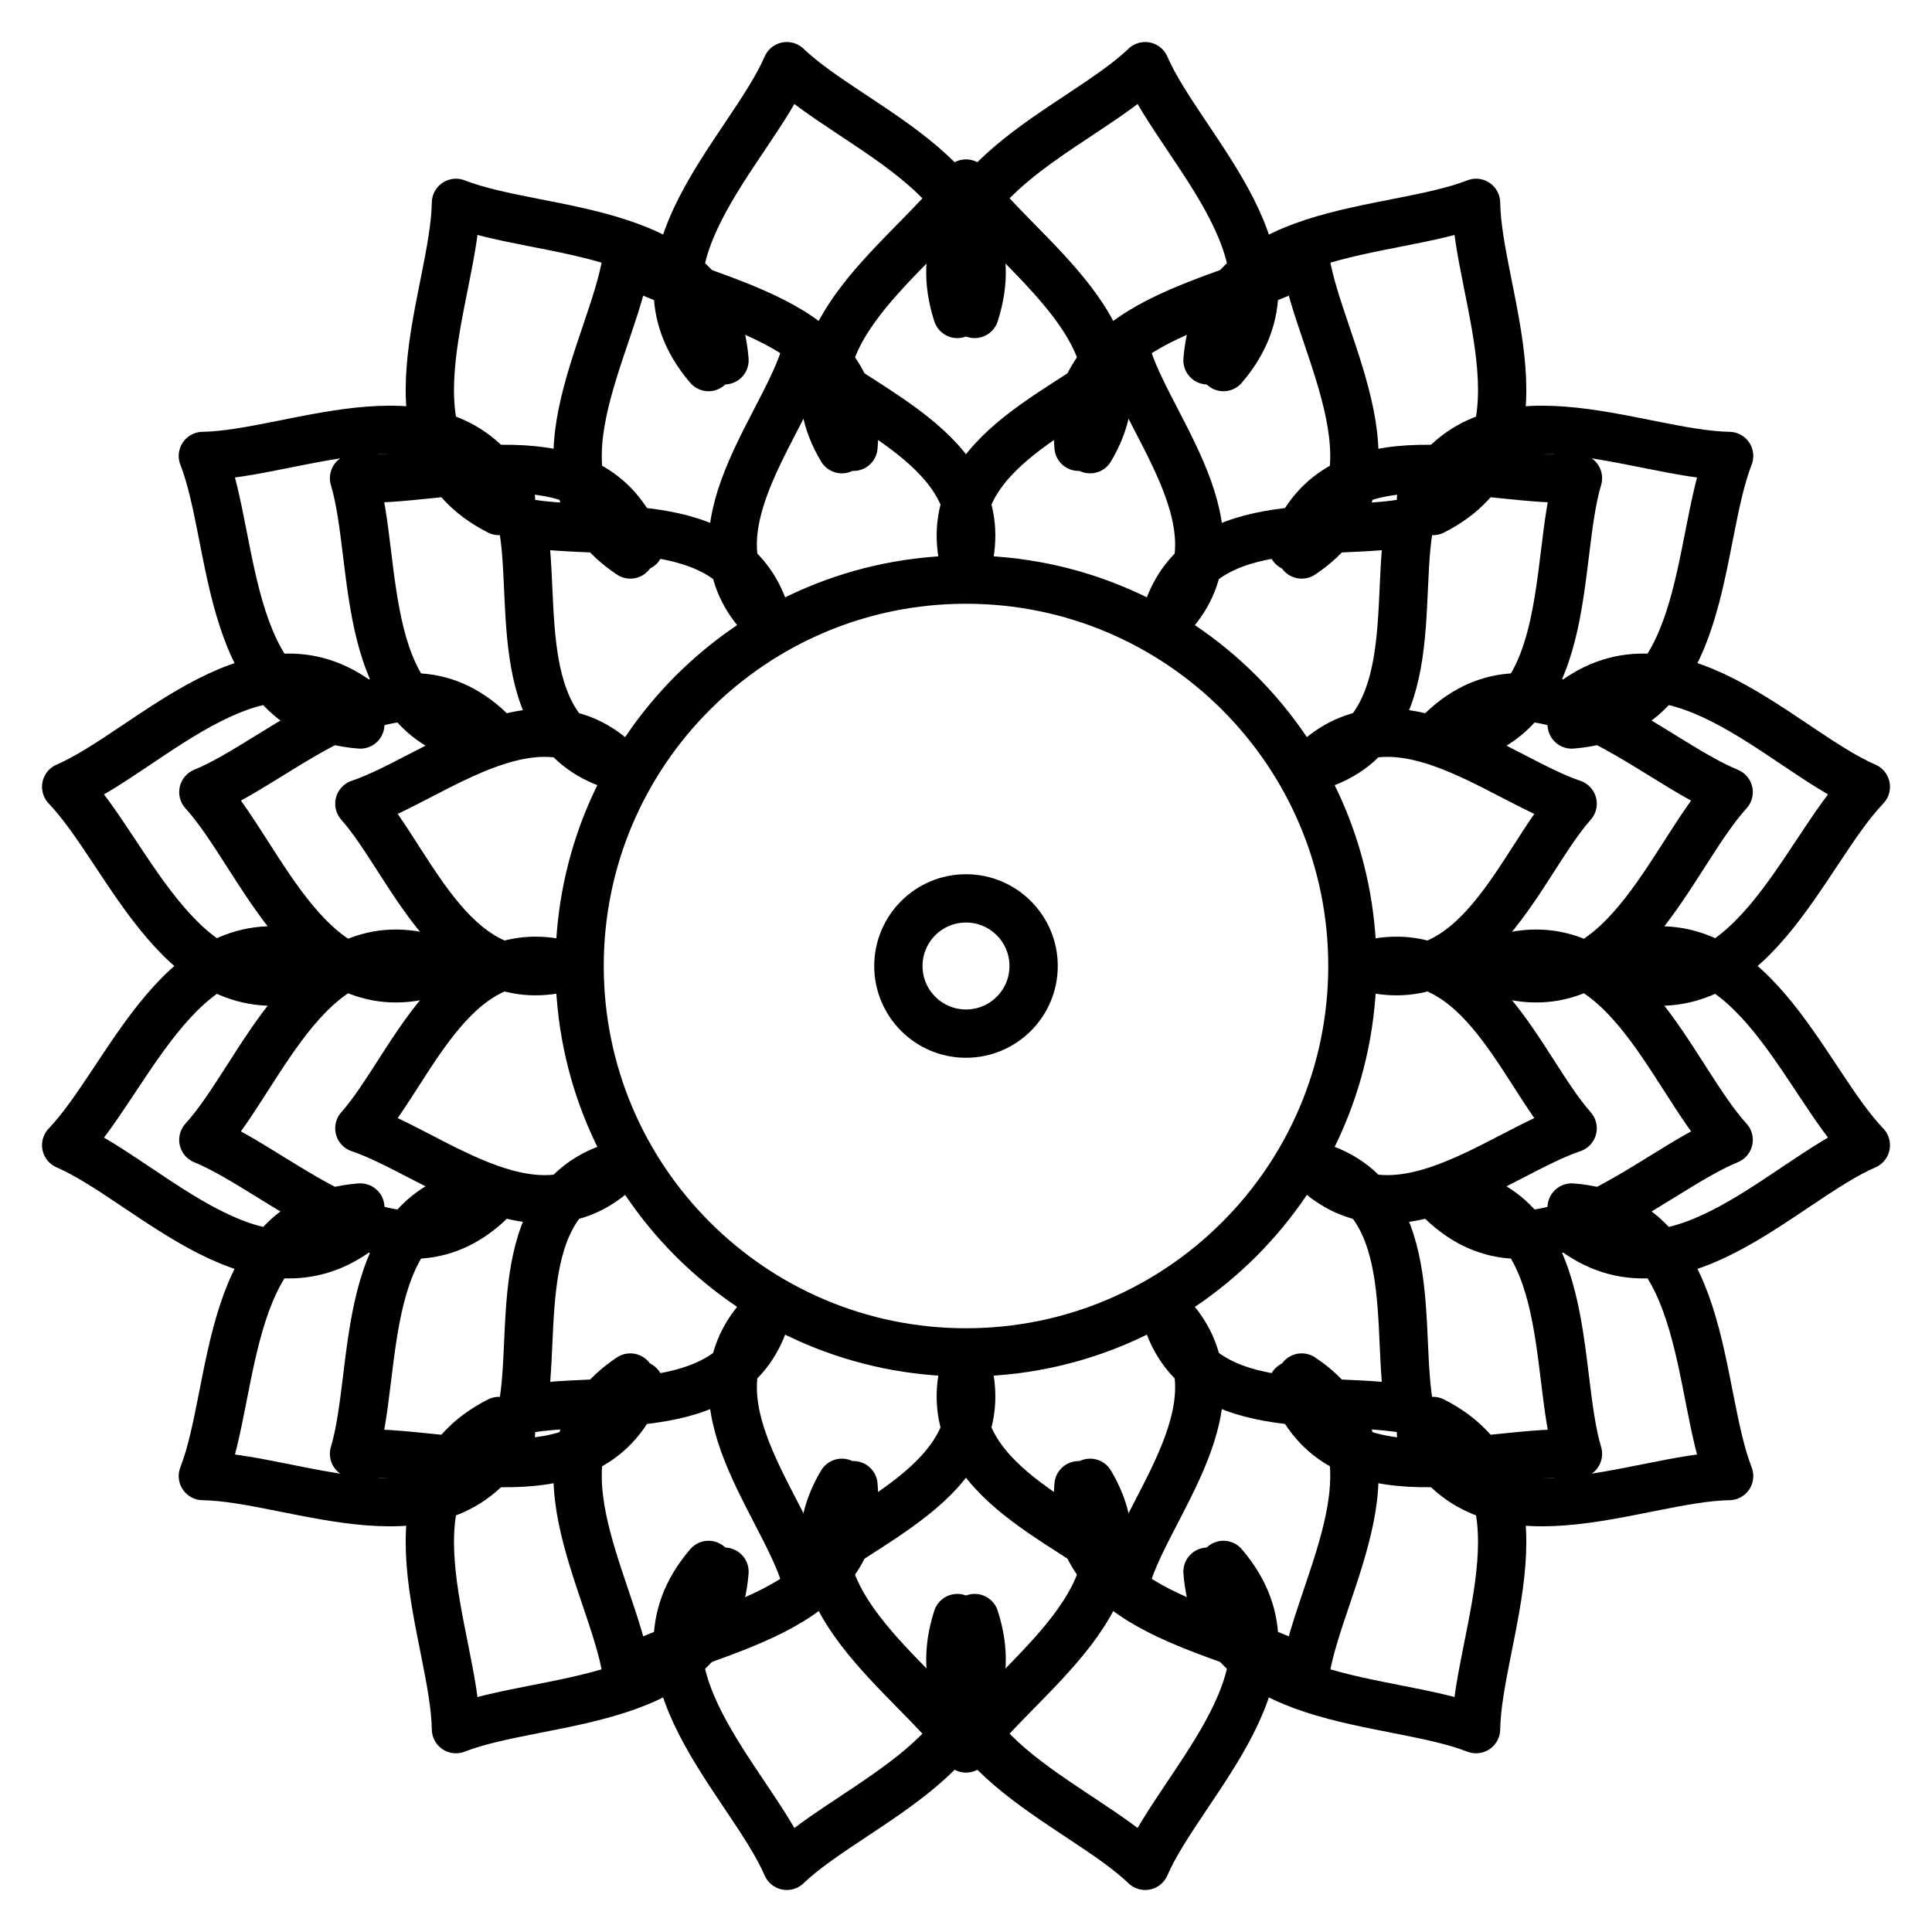
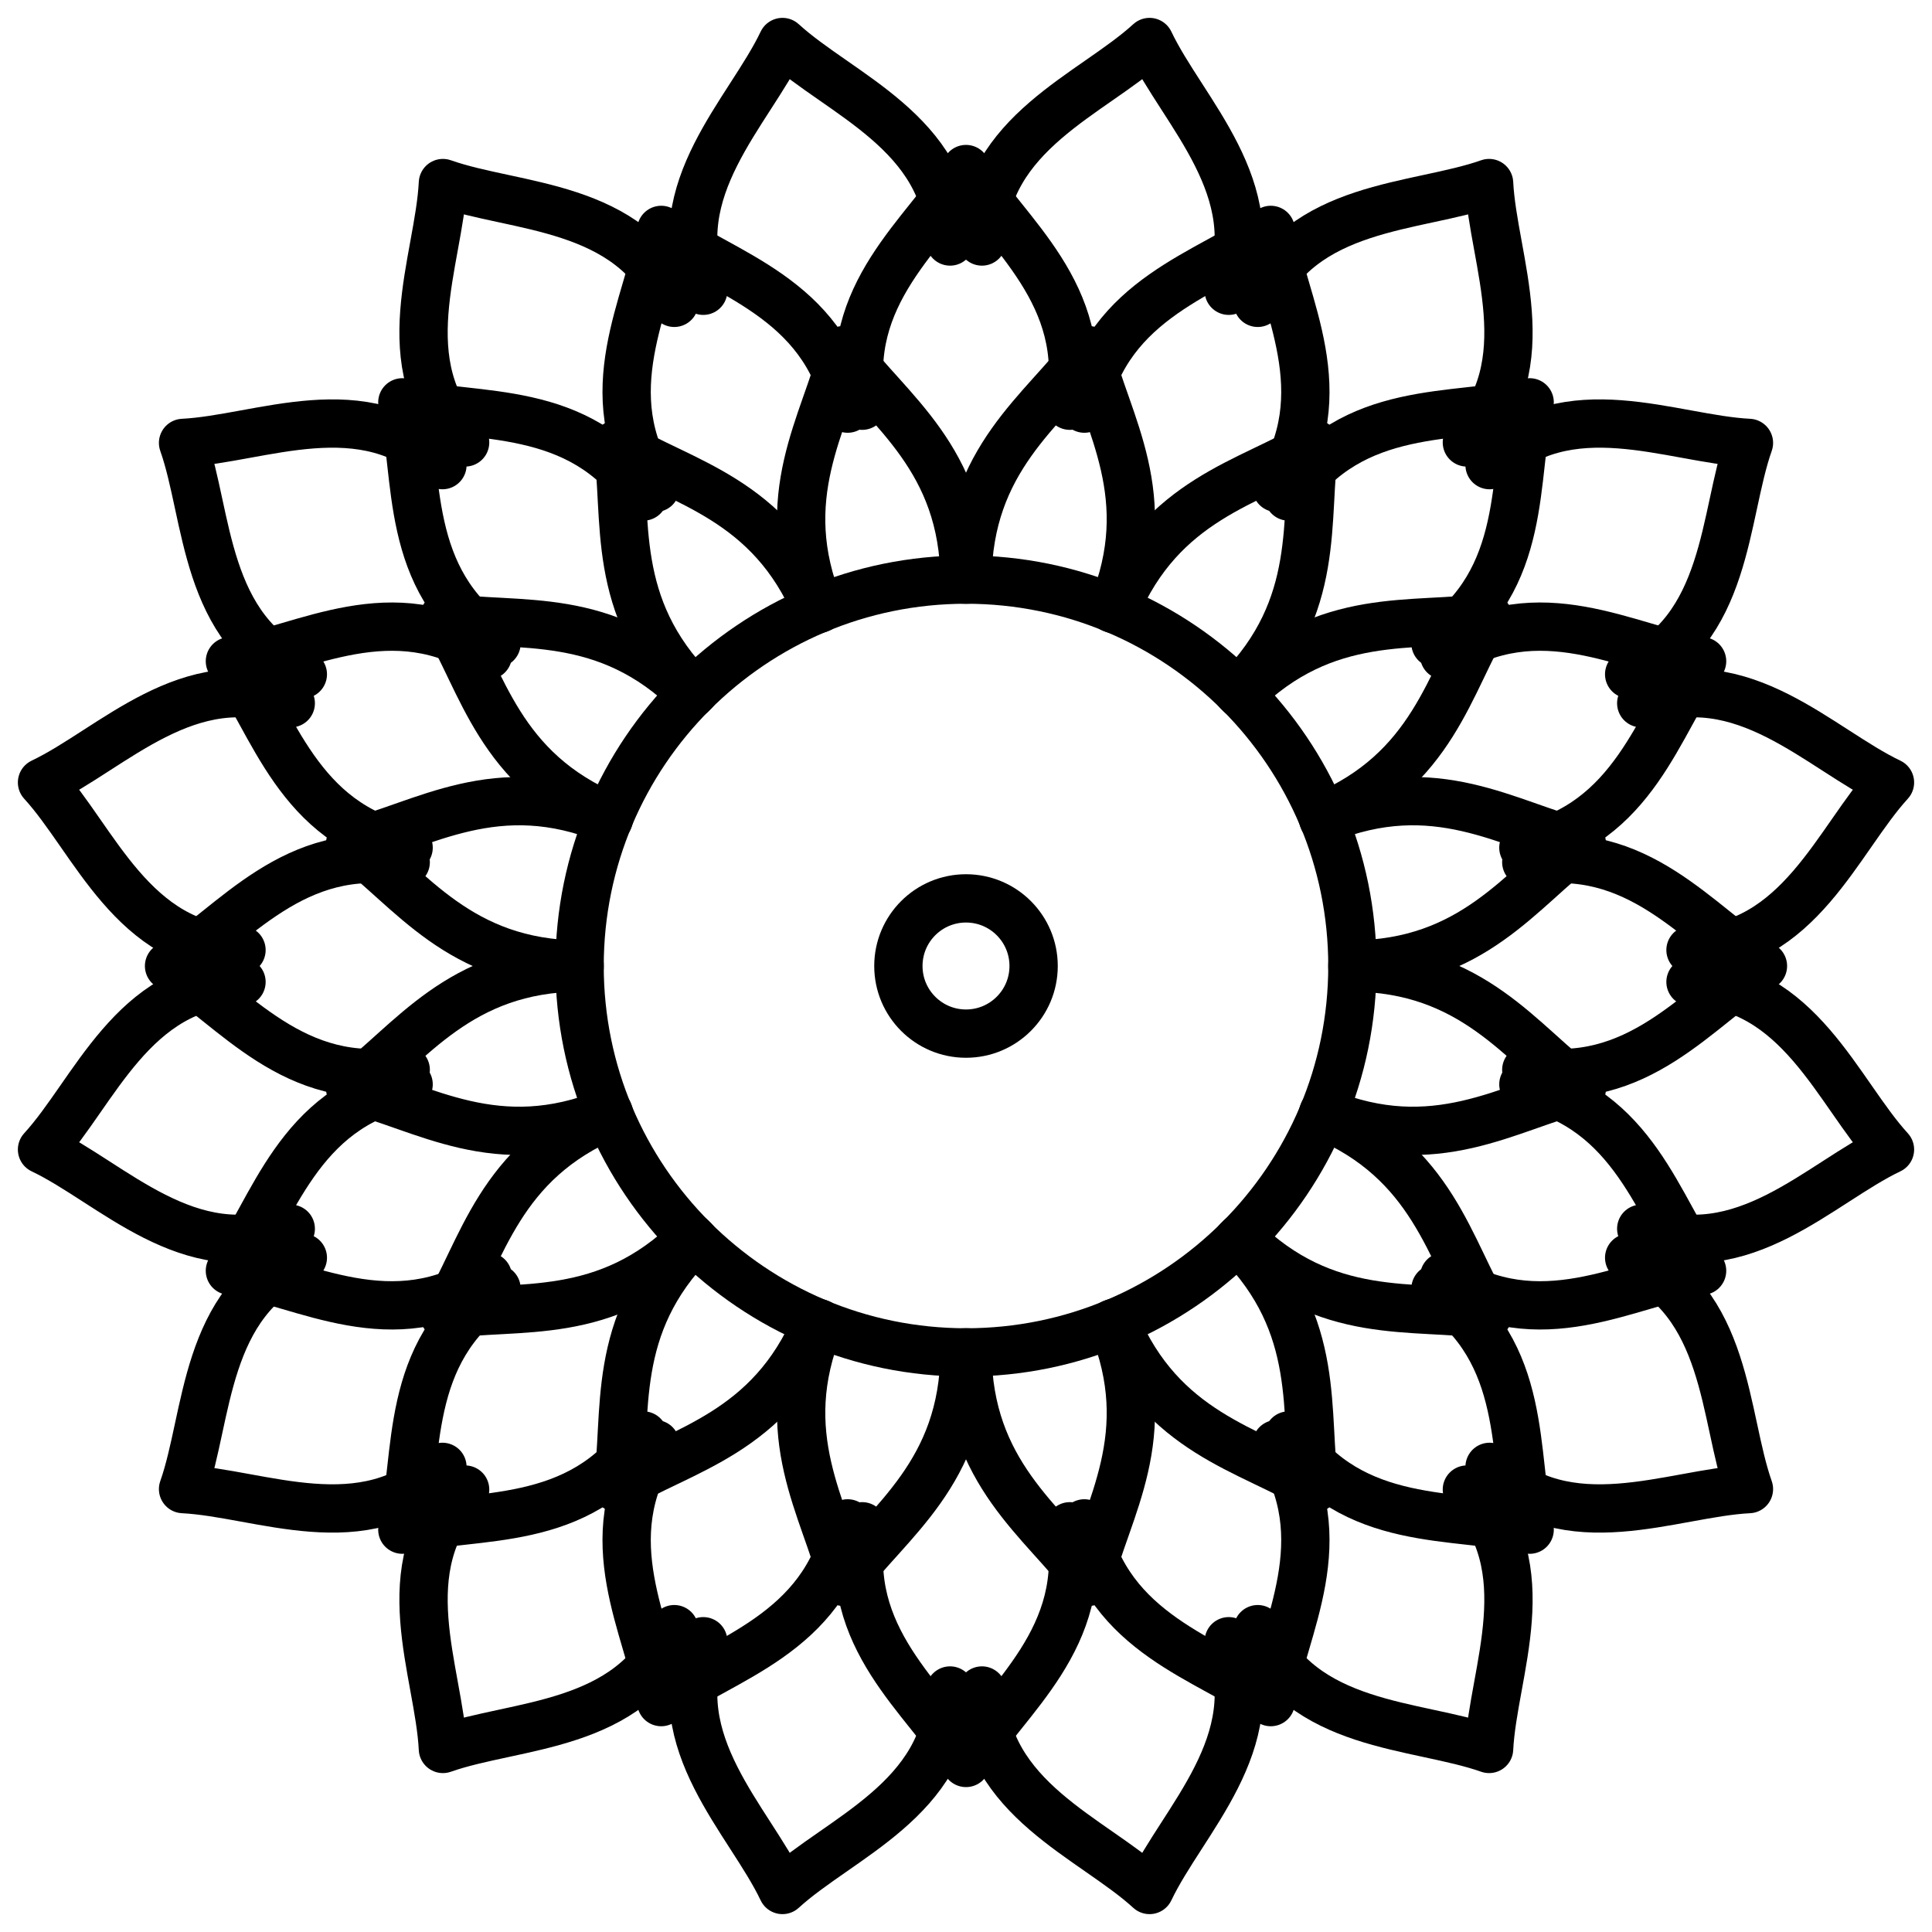
<svg xmlns="http://www.w3.org/2000/svg" viewBox="0 0 40 40">
  <g fill="none" stroke="currentColor" stroke-width="1" stroke-linejoin="round" stroke-linecap="round">
-     <path d="M 19.82 6.5 C 18.94 3.78 22.32 2.7 23.71 1.37 C 24.47 3.12 27.19 5.43 25.33 7.6" />
-     <path d="M 25.0 7.46 C 25.22 4.61 28.77 4.9 30.56 4.2 C 30.59 6.12 32.22 9.29 29.67 10.58" />
-     <path d="M 29.42 10.33 C 30.71 7.78 33.88 9.41 35.8 9.44 C 35.1 11.23 35.39 14.78 32.54 15.0" />
-     <path d="M 32.4 14.67 C 34.57 12.81 36.88 15.53 38.63 16.29 C 37.3 17.68 36.22 21.06 33.5 20.18" />
-     <path d="M 33.5 19.82 C 36.22 18.94 37.3 22.32 38.63 23.71 C 36.88 24.47 34.57 27.19 32.4 25.33" />
-     <path d="M 32.54 25.0 C 35.39 25.22 35.1 28.77 35.8 30.56 C 33.88 30.59 30.71 32.22 29.42 29.67" />
-     <path d="M 29.67 29.42 C 32.22 30.71 30.59 33.88 30.56 35.8 C 28.77 35.1 25.22 35.39 25.0 32.54" />
-     <path d="M 25.33 32.4 C 27.19 34.57 24.47 36.88 23.71 38.63 C 22.32 37.3 18.94 36.22 19.82 33.5" />
-     <path d="M 20.18 33.5 C 21.06 36.22 17.68 37.3 16.29 38.63 C 15.53 36.88 12.81 34.57 14.67 32.4" />
-     <path d="M 15.0 32.54 C 14.78 35.39 11.23 35.1 9.44 35.8 C 9.41 33.88 7.78 30.71 10.33 29.42" />
-     <path d="M 10.58 29.67 C 9.29 32.22 6.12 30.59 4.2 30.56 C 4.9 28.77 4.61 25.22 7.46 25.0" />
-     <path d="M 7.6 25.33 C 5.43 27.19 3.12 24.47 1.37 23.71 C 2.7 22.32 3.78 18.94 6.5 19.82" />
-     <path d="M 6.5 20.18 C 3.78 21.06 2.7 17.68 1.37 16.29 C 3.12 15.53 5.43 12.81 7.6 14.67" />
-     <path d="M 7.46 15.0 C 4.61 14.78 4.9 11.23 4.2 9.44 C 6.12 9.41 9.29 7.78 10.58 10.33" />
-     <path d="M 10.33 10.58 C 7.78 9.29 9.41 6.12 9.44 4.2 C 11.23 4.9 14.78 4.61 15.0 7.46" />
-     <path d="M 14.67 7.6 C 12.81 5.43 15.53 3.12 16.29 1.37 C 17.68 2.7 21.06 3.78 20.18 6.5" />
-     <path d="M 17.43 9.3 C 16.05 6.99 18.96 5.29 20.0 3.8 C 21.04 5.29 23.95 6.99 22.57 9.3" />
-     <path d="M 22.33 9.25 C 22.09 6.56 25.44 6.3 27.03 5.4 C 27.32 7.2 29.2 9.99 26.95 11.48" />
-     <path d="M 26.76 11.32 C 27.71 8.8 30.85 10.02 32.67 9.9 C 32.15 11.64 32.64 14.97 29.96 15.34" />
-     <path d="M 29.86 15.12 C 31.81 13.26 34.11 15.71 35.79 16.4 C 34.57 17.74 33.57 20.95 31.0 20.12" />
-     <path d="M 31.0 19.88 C 33.57 19.05 34.57 22.26 35.79 23.6 C 34.11 24.29 31.81 26.74 29.86 24.88" />
-     <path d="M 29.96 24.66 C 32.64 25.03 32.15 28.36 32.67 30.1 C 30.85 29.98 27.71 31.2 26.76 28.68" />
-     <path d="M 26.95 28.52 C 29.2 30.01 27.32 32.8 27.03 34.6 C 25.44 33.7 22.09 33.44 22.33 30.75" />
-     <path d="M 22.57 30.7 C 23.95 33.01 21.04 34.71 20.0 36.2 C 18.96 34.71 16.05 33.01 17.43 30.7" />
-     <path d="M 17.67 30.75 C 17.91 33.44 14.56 33.7 12.97 34.6 C 12.68 32.8 10.8 30.01 13.05 28.52" />
-     <path d="M 13.24 28.68 C 12.29 31.2 9.15 29.98 7.33 30.1 C 7.85 28.36 7.36 25.03 10.04 24.66" />
-     <path d="M 10.14 24.88 C 8.19 26.74 5.89 24.29 4.21 23.6 C 5.43 22.26 6.43 19.05 9.0 19.88" />
-     <path d="M 9.0 20.12 C 6.43 20.95 5.43 17.74 4.21 16.4 C 5.89 15.71 8.19 13.26 10.14 15.12" />
-     <path d="M 10.04 15.34 C 7.36 14.97 7.85 11.64 7.33 9.9 C 9.15 10.02 12.29 8.8 13.24 11.32" />
-     <path d="M 13.05 11.48 C 10.8 9.99 12.68 7.2 12.97 5.4 C 14.56 6.3 17.91 6.56 17.67 9.25" />
-     <path d="M 20.0 11.8 C 19.31 9.42 22.12 8.54 23.36 7.44 C 23.89 9.01 25.89 11.19 24.1 12.9" />
-     <path d="M 24.1 12.9 C 24.69 10.49 27.57 11.14 29.19 10.81 C 28.86 12.43 29.51 15.31 27.1 15.9" />
-     <path d="M 27.1 15.9 C 28.81 14.11 30.99 16.11 32.56 16.64 C 31.46 17.88 30.58 20.69 28.2 20.0" />
-     <path d="M 28.2 20.0 C 30.58 19.31 31.46 22.12 32.56 23.36 C 30.99 23.89 28.81 25.89 27.1 24.1" />
-     <path d="M 27.1 24.1 C 29.51 24.69 28.86 27.57 29.19 29.19 C 27.57 28.86 24.69 29.51 24.1 27.1" />
-     <path d="M 24.1 27.1 C 25.89 28.81 23.89 30.99 23.36 32.56 C 22.12 31.46 19.31 30.58 20.0 28.2" />
-     <path d="M 20.0 28.2 C 20.69 30.58 17.88 31.46 16.64 32.56 C 16.11 30.99 14.11 28.81 15.9 27.1" />
-     <path d="M 15.9 27.1 C 15.31 29.51 12.43 28.86 10.81 29.19 C 11.14 27.57 10.49 24.69 12.9 24.1" />
-     <path d="M 12.9 24.1 C 11.19 25.89 9.01 23.89 7.44 23.36 C 8.54 22.12 9.42 19.31 11.8 20.0" />
-     <path d="M 11.8 20.0 C 9.42 20.69 8.54 17.88 7.44 16.64 C 9.01 16.11 11.19 14.11 12.9 15.9" />
-     <path d="M 12.9 15.9 C 10.49 15.31 11.14 12.43 10.81 10.81 C 12.43 11.14 15.31 10.49 15.9 12.9" />
-     <path d="M 15.9 12.9 C 14.11 11.19 16.11 9.01 16.64 7.44 C 17.88 8.54 20.69 9.42 20.0 11.8" />
+     <path d="M 20.03 12.0 C 20.05 9.5 21.6 8.51 22.54 7.25 C 22.91 8.77 23.98 10.28 23.03 12.6" />
+     <path d="M 23.09 12.62 C 24.06 10.32 25.88 10.0 27.22 9.19 C 26.99 10.74 27.39 12.54 25.63 14.32" />
+     <path d="M 25.68 14.37 C 27.46 12.61 29.26 13.01 30.81 12.78 C 30.0 14.12 29.68 15.94 27.38 16.91" />
+     <path d="M 27.4 16.97 C 29.72 16.02 31.23 17.09 32.75 17.46 C 31.49 18.4 30.5 19.95 28.0 19.97" />
+     <path d="M 28.0 20.03 C 30.5 20.05 31.49 21.6 32.75 22.54 C 31.23 22.91 29.72 23.98 27.4 23.03" />
+     <path d="M 27.38 23.09 C 29.68 24.06 30.0 25.88 30.81 27.22 C 29.26 26.99 27.46 27.39 25.68 25.63" />
+     <path d="M 25.63 25.68 C 27.39 27.46 26.99 29.26 27.22 30.81 C 25.88 30.0 24.06 29.68 23.09 27.38" />
+     <path d="M 23.03 27.4 C 23.98 29.72 22.91 31.23 22.54 32.75 C 21.6 31.49 20.05 30.5 20.03 28.0" />
+     <path d="M 19.97 28.0 C 19.95 30.5 18.4 31.49 17.46 32.75 C 17.09 31.23 16.02 29.72 16.97 27.4" />
+     <path d="M 16.91 27.38 C 15.94 29.68 14.12 30.0 12.78 30.81 C 13.01 29.26 12.61 27.46 14.37 25.68" />
+     <path d="M 14.32 25.63 C 12.54 27.39 10.74 26.99 9.19 27.22 C 10.0 25.88 10.32 24.06 12.62 23.09" />
+     <path d="M 12.6 23.03 C 10.28 23.98 8.77 22.91 7.25 22.54 C 8.51 21.6 9.5 20.05 12.0 20.03" />
+     <path d="M 12.0 19.97 C 9.5 19.95 8.51 18.4 7.25 17.46 C 8.77 17.09 10.28 16.02 12.6 16.97" />
+     <path d="M 12.62 16.91 C 10.32 15.94 10.0 14.12 9.19 12.78 C 10.74 13.01 12.54 12.61 14.32 14.37" />
+     <path d="M 14.37 14.32 C 12.61 12.54 13.01 10.74 12.78 9.19 C 14.12 10.0 15.94 10.32 16.91 12.62" />
+     <path d="M 16.97 12.6 C 16.02 10.28 17.09 8.77 17.46 7.25 C 18.4 8.51 19.95 9.5 19.97 12.0" />
+     <path d="M 17.85 8.4 C 17.42 6.09 19.17 4.84 20.0 3.5 C 20.83 4.84 22.58 6.09 22.15 8.4" />
+     <path d="M 22.45 8.46 C 22.94 6.16 25.03 5.67 26.31 4.76 C 26.57 6.31 27.71 8.13 26.43 10.1" />
+     <path d="M 26.68 10.28 C 28.01 8.34 30.13 8.69 31.67 8.33 C 31.31 9.87 31.66 11.99 29.72 13.32" />
+     <path d="M 29.9 13.57 C 31.87 12.29 33.69 13.43 35.24 13.69 C 34.33 14.97 33.84 17.06 31.54 17.55" />
+     <path d="M 31.6 17.85 C 33.91 17.42 35.16 19.17 36.5 20.0 C 35.16 20.83 33.91 22.58 31.6 22.15" />
+     <path d="M 31.54 22.45 C 33.84 22.94 34.33 25.03 35.24 26.31 C 33.69 26.57 31.87 27.71 29.9 26.43" />
+     <path d="M 29.72 26.68 C 31.66 28.01 31.31 30.13 31.67 31.67 C 30.13 31.31 28.01 31.66 26.68 29.72" />
+     <path d="M 26.43 29.9 C 27.71 31.87 26.57 33.69 26.31 35.24 C 25.03 34.33 22.94 33.84 22.45 31.54" />
+     <path d="M 22.15 31.6 C 22.58 33.91 20.83 35.16 20.0 36.5 C 19.17 35.16 17.42 33.91 17.85 31.6" />
+     <path d="M 17.55 31.54 C 17.06 33.84 14.97 34.33 13.69 35.24 C 13.43 33.69 12.29 31.87 13.57 29.9" />
+     <path d="M 13.32 29.72 C 11.99 31.66 9.87 31.31 8.33 31.67 C 8.69 30.13 8.34 28.01 10.28 26.68" />
+     <path d="M 10.1 26.43 C 8.13 27.71 6.31 26.57 4.76 26.31 C 5.67 25.03 6.16 22.94 8.46 22.45" />
+     <path d="M 8.4 22.15 C 6.09 22.58 4.84 20.83 3.5 20.0 C 4.84 19.17 6.09 17.42 8.4 17.85" />
+     <path d="M 8.46 17.55 C 6.16 17.06 5.67 14.97 4.76 13.69 C 6.31 13.43 8.13 12.29 10.1 13.57" />
+     <path d="M 10.28 13.32 C 8.34 11.99 8.69 9.87 8.33 8.33 C 9.87 8.69 11.99 8.34 13.32 10.28" />
+     <path d="M 13.57 10.1 C 12.29 8.13 13.43 6.31 13.69 4.76 C 14.97 5.67 17.06 6.16 17.55 8.46" />
+     <path d="M 20.33 5.0 C 20.38 2.75 22.62 1.95 23.8 0.87 C 24.49 2.32 26.25 3.92 25.44 6.02" />
+     <path d="M 26.04 6.27 C 26.95 4.21 29.33 4.32 30.83 3.79 C 30.91 5.39 31.93 7.54 30.37 9.16" />
+     <path d="M 30.84 9.63 C 32.46 8.07 34.61 9.09 36.21 9.17 C 35.68 10.67 35.79 13.05 33.73 13.96" />
+     <path d="M 33.98 14.56 C 36.08 13.75 37.68 15.51 39.13 16.2 C 38.05 17.38 37.25 19.62 35.0 19.67" />
+     <path d="M 35.0 20.33 C 37.25 20.38 38.05 22.62 39.13 23.8 C 37.68 24.49 36.08 26.25 33.98 25.44" />
+     <path d="M 33.73 26.04 C 35.79 26.95 35.68 29.33 36.21 30.83 C 34.61 30.91 32.46 31.93 30.84 30.37" />
+     <path d="M 30.37 30.84 C 31.93 32.46 30.91 34.61 30.83 36.21 C 29.33 35.68 26.95 35.79 26.04 33.73" />
+     <path d="M 25.44 33.98 C 26.25 36.08 24.49 37.68 23.8 39.13 C 22.62 38.05 20.38 37.25 20.33 35.0" />
+     <path d="M 19.67 35.0 C 19.62 37.25 17.38 38.05 16.2 39.13 C 15.51 37.68 13.75 36.08 14.56 33.98" />
+     <path d="M 13.96 33.73 C 13.05 35.79 10.67 35.68 9.17 36.21 C 9.09 34.61 8.07 32.46 9.63 30.84" />
+     <path d="M 9.16 30.37 C 7.54 31.93 5.39 30.91 3.79 30.83 C 4.32 29.33 4.21 26.95 6.27 26.04" />
+     <path d="M 6.02 25.44 C 3.92 26.25 2.32 24.49 0.87 23.8 C 1.95 22.62 2.75 20.38 5.0 20.33" />
+     <path d="M 5.0 19.67 C 2.75 19.62 1.95 17.38 0.87 16.2 C 2.32 15.51 3.92 13.75 6.02 14.56" />
+     <path d="M 6.27 13.96 C 4.21 13.05 4.32 10.67 3.79 9.17 C 5.39 9.09 7.54 8.07 9.16 9.63" />
+     <path d="M 9.63 9.16 C 8.07 7.54 9.09 5.39 9.17 3.79 C 10.67 4.32 13.05 4.21 13.96 6.27" />
+     <path d="M 14.56 6.02 C 13.75 3.92 15.51 2.32 16.2 0.87 C 17.38 1.95 19.62 2.75 19.67 5.0" />
    <circle cx="20" cy="20" r="8" />
    <circle cx="20" cy="20" r="1.4" />
  </g>
</svg>
